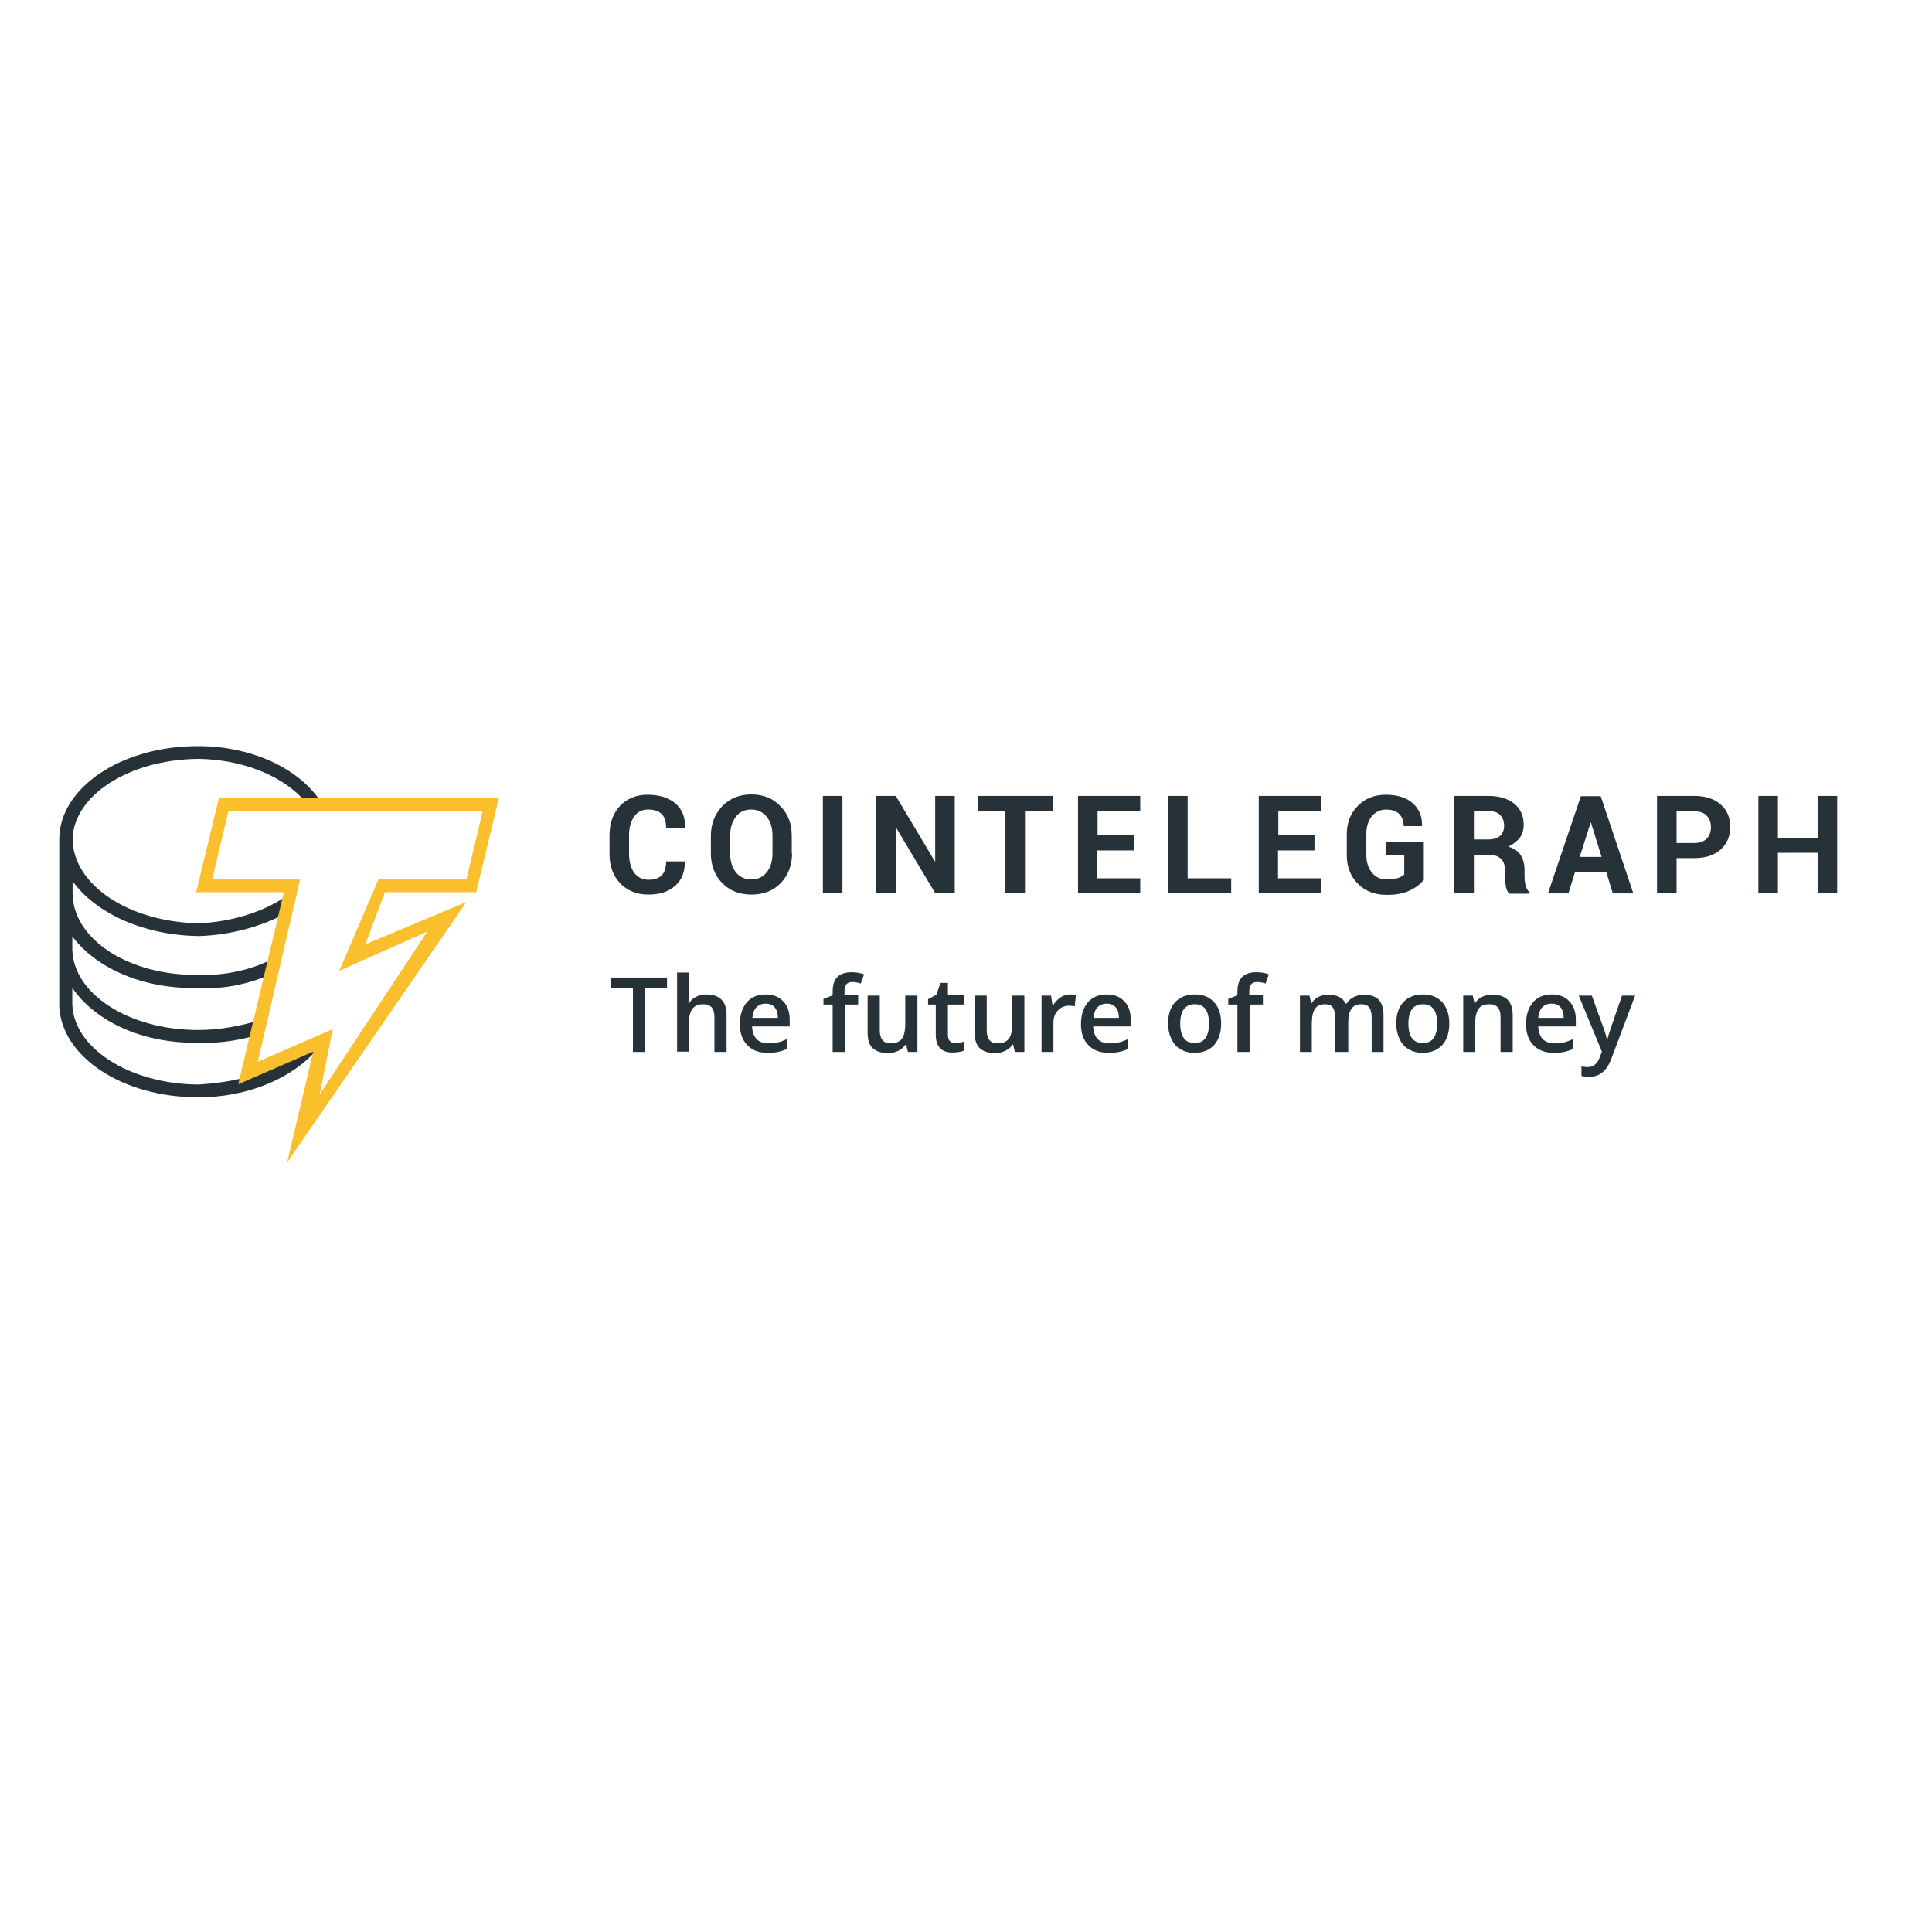
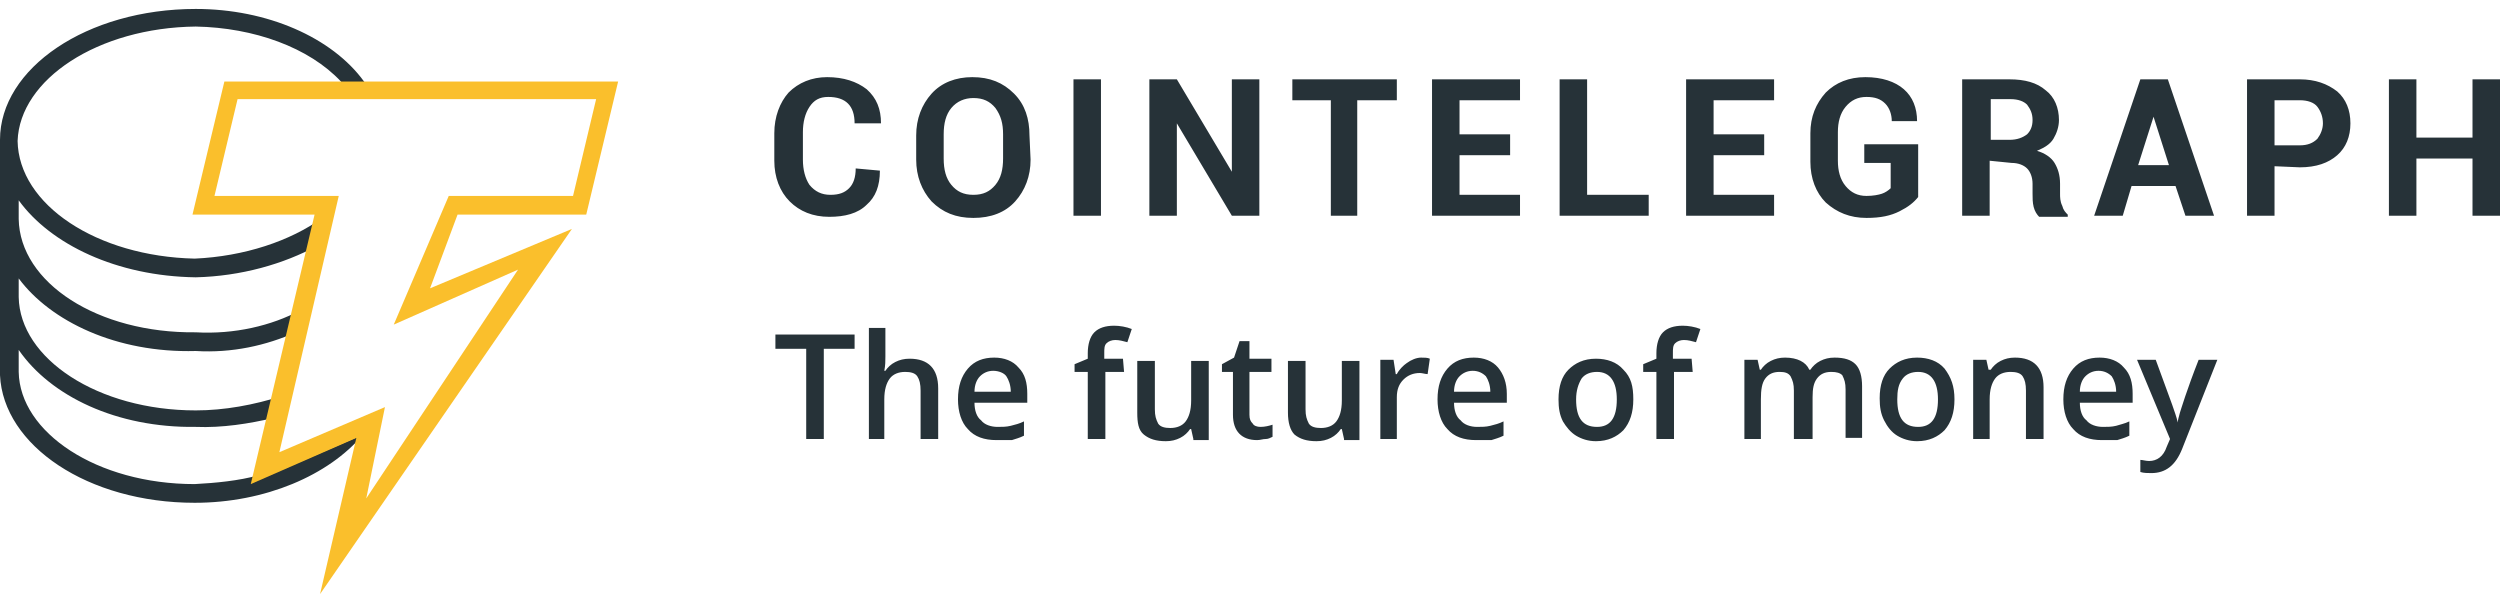
- <svg xmlns="http://www.w3.org/2000/svg" version="1.1" id="layer" x="0px" y="0px" viewBox="0 0 652 652" style="enable-background:new 0 0 652 652;" xml:space="preserve">
+ <svg xmlns="http://www.w3.org/2000/svg" version="1.1" id="layer" x="0px" y="0px" viewBox="0 0 227.3 53.2" style="enable-background:new 0 0 227.3 53.2;" xml:space="preserve" width="1024px" height="247px">
  <style type="text/css">
	.st0{fill:#263238;}
	.st1{fill:#FABF2C;}
</style>
  <g id="Page-1">
    <g id="CT-logo-BlackYellow-tag">
      <g id="Atoms_x2F_Icons_x2F_logos_x2F_CT-GY-icon">
        <g id="Group">
-           <path id="Shape" class="st0" d="M107.1,354l-25,10.9v-1.1c-4.8,1.2-10.2,1.9-15.2,2.2c-23.6-0.2-42.2-12.6-42.5-27.2v-5.4      c7.7,11.2,23.5,18.8,42.5,18.5c6.4,0.3,13-0.7,18.5-2.2l2.2-5.4c-6.5,2-13.7,3.3-20.7,3.3c-23.6,0-42.2-12.3-42.5-27.2v-4.4      c7.7,10.4,23.5,17.9,42.5,17.4c8.6,0.5,16.9-1.3,24-4.4l1.1-5.4c-6.9,3.6-15.8,5.7-25,5.4c-23.6,0.3-42.2-12-42.5-27.2v-4.4      c7.7,10.6,23.5,18.2,42.5,18.5c10.8-0.3,21-3.2,29.4-7.6l1.1-6.5c-7.6,5.6-18.7,9.3-30.5,9.8c-23.6-0.5-42.2-12.9-42.5-28.3      c0.2-14.7,18.9-27,42.5-27.2c14,0.2,27.1,5.1,34.8,13.1l0.8,1.3l5.5,0l-0.8-1.3c-7.7-10.5-23.2-17.4-40.3-17.4      C40.8,251.7,20,266,20,283.2v1.1v55.5c0.9,16.8,21.2,30.5,46.8,30.5C83.7,370.4,99,363.7,107.1,354z" />
-           <path id="Shape_1_" class="st1" d="M96.9,392.3l8.8-37.4l-25.3,11l15.4-64.8H66.2l7.7-31.9h94.5l-7.7,31.9h-30.8l-6.6,17.6      l34.1-14.3L96.9,392.3z M112.3,347.3l-4.4,22l36.3-54.9l-29.7,13.2l13.2-30.8h29.7l5.5-23.1H77.1l-5.5,23.1h29.7L87,358.3      L112.3,347.3z" />
+           <path id="Shape" class="st0" d="M33,38.7l-9.5,4.1v-0.4c-1.8,0.5-3.9,0.7-5.8,0.8C8.8,43.2,1.8,38.5,1.7,33v-2      c2.9,4.2,8.9,7.1,16.1,7c2.4,0.1,4.9-0.3,7-0.8l0.8-2c-2.5,0.8-5.2,1.3-7.8,1.3c-8.9,0-16-4.7-16.1-10.3v-1.7      c2.9,3.9,8.9,6.8,16.1,6.6c3.3,0.2,6.4-0.5,9.1-1.7l0.4-2c-2.6,1.4-6,2.2-9.5,2c-8.9,0.1-16-4.5-16.1-10.3v-1.7      c2.9,4,8.9,6.9,16.1,7c4.1-0.1,8-1.2,11.1-2.9l0.4-2.5c-2.9,2.1-7.1,3.5-11.6,3.7c-8.9-0.2-16-4.9-16.1-10.7      C1.8,6.4,8.9,1.7,17.8,1.6c5.3,0.1,10.3,1.9,13.2,5l0.3,0.5h2.1l-0.3-0.5C30.2,2.6,24.3,0,17.8,0C7.9,0,0,5.4,0,11.9v0.4v21      c0.3,6.4,8,11.6,17.7,11.6C24.1,44.9,29.9,42.4,33,38.7z" />
+           <path id="Shape_1_" class="st1" d="M29.1,53.2l3.3-14.2l-9.6,4.2l5.8-24.5H17.5l2.9-12.1h35.8l-2.9,12.1H41.6l-2.5,6.7l12.9-5.4      L29.1,53.2z M35,36.2l-1.7,8.3l13.8-20.8l-11.3,5l5-11.7h11.3l2.1-8.8H21.6L19.5,17h11.3l-5.4,23.3L35,36.2z" />
        </g>
      </g>
-       <path id="Shape_2_" class="st0" d="M231.1,290.6l0,0.1c0.1,3.5-1,6.2-3.2,8.2s-5.2,3-9.1,3c-3.9,0-7.1-1.3-9.5-3.8    s-3.6-5.8-3.6-9.8v-6.5c0-4,1.2-7.3,3.5-9.8c2.4-2.5,5.5-3.8,9.3-3.8c4,0,7.1,1,9.4,2.9c2.3,2,3.4,4.7,3.3,8.2l0,0.1h-6.4    c0-2.1-0.5-3.7-1.5-4.7c-1-1-2.6-1.5-4.7-1.5c-2,0-3.5,0.8-4.6,2.4s-1.7,3.6-1.7,6.1v6.6c0,2.5,0.6,4.6,1.7,6.2    c1.2,1.6,2.8,2.4,4.9,2.4c2,0,3.4-0.5,4.4-1.5s1.5-2.6,1.5-4.7H231.1z M267.3,288c0,4-1.3,7.4-3.8,10s-5.8,3.9-9.9,3.9    c-4.1,0-7.3-1.3-9.9-3.9c-2.5-2.6-3.8-6-3.8-10v-5.9c0-4,1.3-7.3,3.8-10c2.5-2.6,5.8-4,9.8-4c4.1,0,7.4,1.3,9.9,4    c2.6,2.6,3.8,6,3.8,10V288z M260.7,282c0-2.6-0.6-4.6-1.9-6.3c-1.3-1.6-3-2.5-5.3-2.5c-2.2,0-4,0.8-5.2,2.5    c-1.2,1.6-1.9,3.7-1.9,6.3v5.9c0,2.6,0.6,4.7,1.9,6.4c1.2,1.6,3,2.5,5.2,2.5c2.3,0,4-0.8,5.3-2.5c1.3-1.6,1.9-3.8,1.9-6.4V282z     M284.3,301.4h-6.6v-32.8h6.6V301.4z M322.2,301.4h-6.6l-13.2-22.1l-0.1,0v22.1h-6.6v-32.8h6.6l13.2,22.1l0.1,0v-22.1h6.6V301.4z     M355.3,273.7h-9.4v27.7h-6.6v-27.7h-9.2v-5.1h25.2V273.7z M382.5,287h-12.2v9.4h14.5v5h-21v-32.8h21v5.1h-14.4v8.2h12.2V287z     M400.8,296.4h14.7v5h-21.3v-32.8h6.6V296.4z M443.5,287h-12.2v9.4h14.5v5h-21v-32.8h21v5.1h-14.4v8.2h12.2V287z M480.4,297    c-1,1.3-2.5,2.5-4.6,3.5c-2,1-4.6,1.5-7.8,1.5c-4,0-7.2-1.2-9.7-3.7s-3.8-5.7-3.8-9.7v-6.9c0-4,1.2-7.2,3.7-9.7    c2.4-2.5,5.6-3.8,9.4-3.8c4,0,7.1,1,9.2,2.9c2.1,1.9,3.2,4.4,3.1,7.6l0,0.1h-6.2c0-1.7-0.5-3.1-1.5-4.1c-1-1-2.5-1.5-4.4-1.5    c-2,0-3.6,0.8-4.9,2.3c-1.2,1.6-1.8,3.6-1.8,6v6.9c0,2.5,0.6,4.5,1.9,6.1c1.3,1.6,3,2.3,5.1,2.3c1.6,0,2.8-0.2,3.7-0.5    c0.9-0.3,1.6-0.7,2.1-1.2v-6.4h-6.3v-4.6h12.9V297z M497.4,288.3v13.1h-6.6v-32.8h11.4c3.7,0,6.7,0.9,8.8,2.6    c2.1,1.7,3.2,4.1,3.2,7.1c0,1.7-0.4,3.1-1.3,4.4c-0.9,1.2-2.2,2.2-3.9,3c1.9,0.6,3.3,1.5,4.2,2.9c0.8,1.3,1.3,3,1.3,5v2.4    c0,0.9,0.1,1.9,0.4,2.9c0.2,1,0.7,1.7,1.3,2.2v0.5h-6.8c-0.6-0.5-1-1.3-1.2-2.4c-0.2-1.1-0.3-2.2-0.3-3.2v-2.3    c0-1.6-0.4-2.9-1.3-3.8c-0.9-0.9-2.2-1.4-3.8-1.4H497.4z M497.4,283.3h4.7c1.8,0,3.2-0.4,4.1-1.2s1.4-1.9,1.4-3.5    c0-1.5-0.5-2.7-1.4-3.6c-0.9-0.9-2.2-1.3-4-1.3h-4.8V283.3z M542.1,294.4h-10.6l-2.2,7.1h-6.9l11.1-32.8h6.7l11,32.8h-6.9    L542.1,294.4z M533.1,289.2h7.4l-3.6-11.6h-0.1L533.1,289.2z M565.8,289.5v11.9h-6.6v-32.8h12.6c3.8,0,6.7,1,8.9,2.9    s3.2,4.5,3.2,7.6c0,3.1-1.1,5.7-3.2,7.6c-2.2,1.9-5.1,2.9-8.9,2.9H565.8z M565.8,284.5h6c1.8,0,3.2-0.5,4.2-1.5    c0.9-1,1.4-2.3,1.4-3.8c0-1.6-0.5-2.9-1.4-3.9c-0.9-1-2.3-1.5-4.2-1.5h-6V284.5z M620,301.4h-6.6v-13.6h-13.4v13.6h-6.6v-32.8h6.6    v14.1h13.4v-14.1h6.6V301.4z" />
+       <path id="Shape_2_" class="st0" d="M80,14.7L80,14.7c0,1.4-0.4,2.4-1.2,3.1c-0.8,0.8-2,1.1-3.4,1.1c-1.5,0-2.7-0.5-3.6-1.4    c-0.9-0.9-1.4-2.2-1.4-3.7v-2.5c0-1.5,0.5-2.8,1.3-3.7c0.9-0.9,2.1-1.4,3.5-1.4c1.5,0,2.7,0.4,3.6,1.1c0.9,0.8,1.3,1.8,1.3,3.1v0    h-2.4c0-0.8-0.2-1.4-0.6-1.8c-0.4-0.4-1-0.6-1.8-0.6c-0.8,0-1.3,0.3-1.7,0.9s-0.6,1.4-0.6,2.3v2.5c0,0.9,0.2,1.7,0.6,2.3    c0.5,0.6,1.1,0.9,1.9,0.9c0.8,0,1.3-0.2,1.7-0.6c0.4-0.4,0.6-1,0.6-1.8L80,14.7L80,14.7z M93.7,13.7c0,1.5-0.5,2.8-1.4,3.8    c-0.9,1-2.2,1.5-3.8,1.5s-2.8-0.5-3.8-1.5c-0.9-1-1.4-2.3-1.4-3.8v-2.2c0-1.5,0.5-2.8,1.4-3.8c0.9-1,2.2-1.5,3.7-1.5    c1.6,0,2.8,0.5,3.8,1.5c1,1,1.4,2.3,1.4,3.8L93.7,13.7L93.7,13.7z M91.2,11.4c0-1-0.2-1.7-0.7-2.4c-0.5-0.6-1.1-0.9-2-0.9    c-0.8,0-1.5,0.3-2,0.9c-0.5,0.6-0.7,1.4-0.7,2.4v2.2c0,1,0.2,1.8,0.7,2.4c0.5,0.6,1.1,0.9,2,0.9c0.9,0,1.5-0.3,2-0.9    c0.5-0.6,0.7-1.4,0.7-2.4V11.4z M100.1,18.8h-2.5V6.4h2.5V18.8z M114.5,18.8H112l-5-8.4h0v8.4h-2.5V6.4h2.5l5,8.4h0V6.4h2.5V18.8z     M127,8.3h-3.6v10.5H121V8.3h-3.5V6.4h9.5V8.3z M137.3,13.3h-4.6v3.6h5.5v1.9h-8V6.4h8v1.9h-5.5v3.1h4.6L137.3,13.3L137.3,13.3z     M144.3,16.9h5.6v1.9h-8.1V6.4h2.5L144.3,16.9L144.3,16.9z M160.4,13.3h-4.6v3.6h5.5v1.9h-8V6.4h8v1.9h-5.5v3.1h4.6L160.4,13.3    L160.4,13.3z M174.4,17.1c-0.4,0.5-0.9,0.9-1.7,1.3c-0.8,0.4-1.7,0.6-3,0.6c-1.5,0-2.7-0.5-3.7-1.4c-0.9-0.9-1.4-2.2-1.4-3.7v-2.6    c0-1.5,0.5-2.7,1.4-3.7c0.9-0.9,2.1-1.4,3.6-1.4c1.5,0,2.7,0.4,3.5,1.1c0.8,0.7,1.2,1.7,1.2,2.9v0h-2.3c0-0.6-0.2-1.2-0.6-1.6    c-0.4-0.4-0.9-0.6-1.7-0.6c-0.8,0-1.4,0.3-1.9,0.9c-0.5,0.6-0.7,1.4-0.7,2.3v2.6c0,0.9,0.2,1.7,0.7,2.3c0.5,0.6,1.1,0.9,1.9,0.9    c0.6,0,1.1-0.1,1.4-0.2s0.6-0.3,0.8-0.5V14h-2.4v-1.7h4.9L174.4,17.1L174.4,17.1z M180.9,13.8v5h-2.5V6.4h4.3c1.4,0,2.5,0.3,3.3,1    c0.8,0.6,1.2,1.6,1.2,2.7c0,0.6-0.2,1.2-0.5,1.7c-0.3,0.5-0.8,0.8-1.5,1.1c0.7,0.2,1.3,0.6,1.6,1.1c0.3,0.5,0.5,1.1,0.5,1.9v0.9    c0,0.3,0,0.7,0.2,1.1c0.1,0.4,0.3,0.6,0.5,0.8v0.2h-2.6c-0.2-0.2-0.4-0.5-0.5-0.9c-0.1-0.4-0.1-0.8-0.1-1.2v-0.9    c0-0.6-0.2-1.1-0.5-1.4c-0.3-0.3-0.8-0.5-1.4-0.5L180.9,13.8L180.9,13.8z M180.9,11.9h1.8c0.7,0,1.2-0.2,1.6-0.5    c0.3-0.3,0.5-0.7,0.5-1.3c0-0.6-0.2-1-0.5-1.4c-0.3-0.3-0.8-0.5-1.5-0.5h-1.8V11.9L180.9,11.9z M197.8,16.1h-4l-0.8,2.7h-2.6    l4.2-12.4h2.5l4.2,12.4h-2.6L197.8,16.1z M194.4,14.2h2.8l-1.4-4.4h0L194.4,14.2z M206.8,14.3v4.5h-2.5V6.4h4.8    c1.4,0,2.5,0.4,3.4,1.1c0.8,0.7,1.2,1.7,1.2,2.9s-0.4,2.2-1.2,2.9c-0.8,0.7-1.9,1.1-3.4,1.1L206.8,14.3L206.8,14.3z M206.8,12.4    h2.3c0.7,0,1.2-0.2,1.6-0.6c0.3-0.4,0.5-0.9,0.5-1.4c0-0.6-0.2-1.1-0.5-1.5c-0.3-0.4-0.9-0.6-1.6-0.6h-2.3V12.4z M227.3,18.8h-2.5    v-5.2h-5.1v5.2h-2.5V6.4h2.5v5.3h5.1V6.4h2.5V18.8z" />
      <g id="Tag_x2F_The-future-of-money-_x2014_-dark-grey" transform="translate(169, 69)">
-         <path id="The-future-of-money" class="st0" d="M48.7,286h-4.1v-21.6h-7.4v-3.5h18.9v3.5h-7.4V286z M76.2,286h-4.1v-11.7     c0-1.5-0.3-2.6-0.9-3.3c-0.6-0.7-1.5-1.1-2.8-1.1c-1.7,0-2.9,0.5-3.7,1.5c-0.8,1-1.2,2.7-1.2,5.1v9.4h-4v-26.7h4v6.8     c0,1.1-0.1,2.2-0.2,3.5h0.3c0.5-0.9,1.3-1.6,2.3-2.1s2.1-0.8,3.4-0.8c4.6,0,6.9,2.3,6.9,7V286z M90.1,286.3c-3,0-5.3-0.9-6.9-2.6     c-1.7-1.7-2.5-4.1-2.5-7.1c0-3.1,0.8-5.5,2.3-7.3c1.5-1.8,3.7-2.7,6.4-2.7c2.5,0,4.5,0.8,5.9,2.3c1.5,1.5,2.2,3.6,2.2,6.3v2.2     H84.8c0.1,1.8,0.6,3.3,1.5,4.2c0.9,1,2.3,1.5,4,1.5c1.1,0,2.2-0.1,3.1-0.3c1-0.2,2-0.6,3.1-1.1v3.3c-1,0.5-2,0.8-3,1     C92.6,286.2,91.4,286.3,90.1,286.3z M89.4,269.7c-1.3,0-2.3,0.4-3.1,1.2c-0.8,0.8-1.2,2-1.4,3.6h8.6c0-1.6-0.4-2.8-1.1-3.6     C91.7,270.1,90.7,269.7,89.4,269.7z M120.7,270h-4.6V286h-4.1V270h-3.1v-1.9l3.1-1.2v-1.2c0-2.2,0.5-3.9,1.6-5s2.7-1.6,4.8-1.6     c1.4,0,2.8,0.2,4.2,0.7l-1.1,3.1c-1-0.3-1.9-0.5-2.9-0.5c-0.9,0-1.6,0.3-2,0.8c-0.4,0.6-0.6,1.4-0.6,2.5v1.2h4.6V270z M137.4,286     l-0.6-2.5h-0.2c-0.6,0.9-1.4,1.6-2.4,2.1s-2.2,0.8-3.5,0.8c-2.3,0-4-0.6-5.2-1.7s-1.7-2.9-1.7-5.2V267h4.1v11.7     c0,1.5,0.3,2.5,0.9,3.3c0.6,0.7,1.5,1.1,2.8,1.1c1.7,0,2.9-0.5,3.7-1.5c0.8-1,1.2-2.7,1.2-5.1V267h4.1v19H137.4z M153.4,283     c1,0,2-0.2,3-0.5v3c-0.4,0.2-1,0.4-1.7,0.5c-0.7,0.1-1.4,0.2-2.2,0.2c-3.8,0-5.7-2-5.7-6V270h-2.6v-1.8l2.8-1.5l1.4-4h2.5v4.2     h5.4v3.1h-5.4v10.2c0,1,0.2,1.7,0.7,2.2C151.9,282.8,152.6,283,153.4,283z M173.5,286l-0.6-2.5h-0.2c-0.6,0.9-1.4,1.6-2.4,2.1     c-1,0.5-2.2,0.8-3.5,0.8c-2.3,0-4-0.6-5.2-1.7c-1.1-1.1-1.7-2.9-1.7-5.2V267h4.1v11.7c0,1.5,0.3,2.5,0.9,3.3     c0.6,0.7,1.5,1.1,2.8,1.1c1.7,0,2.9-0.5,3.7-1.5s1.2-2.7,1.2-5.1V267h4.1v19H173.5z M192.1,266.6c0.8,0,1.5,0.1,2,0.2l-0.4,3.8     c-0.6-0.1-1.2-0.2-1.8-0.2c-1.6,0-2.9,0.5-3.9,1.6c-1,1.1-1.5,2.4-1.5,4.1v9.9h-4v-19h3.2l0.5,3.3h0.2c0.6-1.1,1.5-2,2.5-2.7     C189.8,267,190.9,266.6,192.1,266.6z M205.2,286.3c-3,0-5.3-0.9-6.9-2.6c-1.7-1.7-2.5-4.1-2.5-7.1c0-3.1,0.8-5.5,2.3-7.3     c1.5-1.8,3.7-2.7,6.4-2.7c2.5,0,4.5,0.8,5.9,2.3c1.5,1.5,2.2,3.6,2.2,6.3v2.2h-12.7c0.1,1.8,0.6,3.3,1.5,4.2c0.9,1,2.3,1.5,4,1.5     c1.1,0,2.2-0.1,3.1-0.3c1-0.2,2-0.6,3.1-1.1v3.3c-1,0.5-2,0.8-3,1C207.6,286.2,206.5,286.3,205.2,286.3z M204.5,269.7     c-1.3,0-2.3,0.4-3.1,1.2c-0.8,0.8-1.2,2-1.4,3.6h8.6c0-1.6-0.4-2.8-1.1-3.6C206.7,270.1,205.7,269.7,204.5,269.7z M243.1,276.4     c0,3.1-0.8,5.5-2.4,7.3c-1.6,1.7-3.8,2.6-6.6,2.6c-1.8,0-3.3-0.4-4.7-1.2s-2.4-2-3.1-3.5c-0.7-1.5-1.1-3.2-1.1-5.2     c0-3.1,0.8-5.5,2.4-7.2s3.8-2.6,6.7-2.6c2.7,0,4.9,0.9,6.5,2.7S243.1,273.4,243.1,276.4z M229.3,276.4c0,4.4,1.6,6.6,4.9,6.6     c3.2,0,4.8-2.2,4.8-6.6c0-4.3-1.6-6.5-4.8-6.5c-1.7,0-2.9,0.6-3.7,1.7C229.7,272.7,229.3,274.3,229.3,276.4z M257.3,270h-4.6V286     h-4.1V270h-3.1v-1.9l3.1-1.2v-1.2c0-2.2,0.5-3.9,1.6-5s2.7-1.6,4.8-1.6c1.4,0,2.8,0.2,4.2,0.7l-1.1,3.1c-1-0.3-1.9-0.5-2.9-0.5     c-0.9,0-1.6,0.3-2,0.8s-0.6,1.4-0.6,2.5v1.2h4.6V270z M285.7,286h-4.1v-11.7c0-1.5-0.3-2.5-0.8-3.3c-0.5-0.7-1.4-1.1-2.6-1.1     c-1.6,0-2.7,0.5-3.4,1.5c-0.7,1-1.1,2.7-1.1,5.1v9.5h-4v-19h3.2l0.6,2.5h0.2c0.5-0.9,1.3-1.6,2.3-2.1s2.1-0.7,3.3-0.7     c2.9,0,4.9,1,5.8,3h0.3c0.6-0.9,1.4-1.7,2.4-2.2s2.2-0.8,3.5-0.8c2.3,0,3.9,0.6,5,1.7c1,1.1,1.6,2.9,1.6,5.2V286h-4v-11.7     c0-1.5-0.3-2.5-0.8-3.3c-0.6-0.7-1.4-1.1-2.6-1.1c-1.6,0-2.7,0.5-3.4,1.5c-0.7,1-1.1,2.5-1.1,4.5V286z M320.1,276.4     c0,3.1-0.8,5.5-2.4,7.3c-1.6,1.7-3.8,2.6-6.6,2.6c-1.8,0-3.3-0.4-4.7-1.2c-1.4-0.8-2.4-2-3.1-3.5c-0.7-1.5-1.1-3.2-1.1-5.2     c0-3.1,0.8-5.5,2.4-7.2s3.8-2.6,6.7-2.6c2.7,0,4.9,0.9,6.5,2.7C319.3,271.1,320.1,273.4,320.1,276.4z M306.3,276.4     c0,4.4,1.6,6.6,4.9,6.6c3.2,0,4.8-2.2,4.8-6.6c0-4.3-1.6-6.5-4.8-6.5c-1.7,0-2.9,0.6-3.7,1.7     C306.7,272.7,306.3,274.3,306.3,276.4z M341.5,286h-4.1v-11.7c0-1.5-0.3-2.6-0.9-3.3c-0.6-0.7-1.5-1.1-2.8-1.1     c-1.7,0-3,0.5-3.7,1.5s-1.2,2.7-1.2,5.1v9.5h-4v-19h3.2l0.6,2.5h0.2c0.6-0.9,1.4-1.6,2.4-2.1s2.2-0.7,3.5-0.7     c4.6,0,6.8,2.3,6.8,7V286z M355.4,286.3c-3,0-5.3-0.9-6.9-2.6c-1.7-1.7-2.5-4.1-2.5-7.1c0-3.1,0.8-5.5,2.3-7.3     c1.5-1.8,3.7-2.7,6.4-2.7c2.5,0,4.5,0.8,5.9,2.3c1.5,1.5,2.2,3.6,2.2,6.3v2.2h-12.7c0.1,1.8,0.6,3.3,1.5,4.2c0.9,1,2.3,1.5,4,1.5     c1.1,0,2.2-0.1,3.1-0.3s2-0.6,3.1-1.1v3.3c-1,0.5-2,0.8-3,1C357.8,286.2,356.7,286.3,355.4,286.3z M354.6,269.7     c-1.3,0-2.3,0.4-3.1,1.2c-0.8,0.8-1.2,2-1.4,3.6h8.6c0-1.6-0.4-2.8-1.1-3.6C356.9,270.1,355.9,269.7,354.6,269.7z M363.8,267h4.4     l3.9,10.8c0.6,1.5,1,3,1.2,4.3h0.1c0.1-0.6,0.3-1.4,0.6-2.3c0.3-0.9,1.7-5.2,4.4-12.8h4.4l-8.1,21.5c-1.5,3.9-3.9,5.9-7.4,5.9     c-0.9,0-1.8-0.1-2.6-0.3v-3.2c0.6,0.1,1.3,0.2,2.1,0.2c1.9,0,3.3-1.1,4.1-3.4l0.7-1.8L363.8,267z" />
+         <path id="The-future-of-money" class="st0" d="M-94.1-29.9h-1.6v-8.2h-2.8v-1.3h7.2v1.3h-2.8C-94.1-38.1-94.1-29.9-94.1-29.9z      M-83.7-29.9h-1.6v-4.4c0-0.6-0.1-1-0.3-1.3c-0.2-0.3-0.6-0.4-1.1-0.4c-0.6,0-1.1,0.2-1.4,0.6c-0.3,0.4-0.5,1-0.5,1.9v3.6H-90     v-10.1h1.5v2.6c0,0.4,0,0.8-0.1,1.3h0.1c0.2-0.3,0.5-0.6,0.9-0.8c0.4-0.2,0.8-0.3,1.3-0.3c1.7,0,2.6,0.9,2.6,2.7V-29.9z      M-78.4-29.8c-1.1,0-2-0.3-2.6-1c-0.6-0.6-0.9-1.6-0.9-2.7c0-1.2,0.3-2.1,0.9-2.8s1.4-1,2.4-1c0.9,0,1.7,0.3,2.2,0.9     c0.6,0.6,0.8,1.4,0.8,2.4v0.8h-4.8c0,0.7,0.2,1.3,0.6,1.6c0.3,0.4,0.9,0.6,1.5,0.6c0.4,0,0.8,0,1.2-0.1c0.4-0.1,0.8-0.2,1.2-0.4     v1.3c-0.4,0.2-0.8,0.3-1.1,0.4C-77.5-29.8-77.9-29.8-78.4-29.8z M-78.7-36.1c-0.5,0-0.9,0.2-1.2,0.5c-0.3,0.3-0.5,0.8-0.5,1.4     h3.3c0-0.6-0.2-1.1-0.4-1.4S-78.2-36.1-78.7-36.1z M-66.8-36h-1.7v6.1h-1.6V-36h-1.2v-0.7l1.2-0.5v-0.5c0-0.8,0.2-1.5,0.6-1.9     c0.4-0.4,1-0.6,1.8-0.6c0.5,0,1.1,0.1,1.6,0.3l-0.4,1.2c-0.4-0.1-0.7-0.2-1.1-0.2c-0.3,0-0.6,0.1-0.8,0.3     c-0.2,0.2-0.2,0.5-0.2,0.9v0.5h1.7L-66.8-36L-66.8-36z M-60.5-29.9l-0.2-0.9h-0.1c-0.2,0.3-0.5,0.6-0.9,0.8s-0.8,0.3-1.3,0.3     c-0.9,0-1.5-0.2-2-0.6c-0.5-0.4-0.6-1.1-0.6-2v-4.7h1.6v4.4c0,0.6,0.1,0.9,0.3,1.3c0.2,0.3,0.6,0.4,1.1,0.4     c0.6,0,1.1-0.2,1.4-0.6c0.3-0.4,0.5-1,0.5-1.9v-3.6h1.6v7.2H-60.5z M-54.4-31c0.4,0,0.8-0.1,1.1-0.2v1.1     c-0.2,0.1-0.4,0.2-0.6,0.2c-0.3,0-0.5,0.1-0.8,0.1c-1.4,0-2.2-0.8-2.2-2.3V-36h-1v-0.7l1.1-0.6l0.5-1.5h0.9v1.6h2v1.2h-2v3.9     c0,0.4,0.1,0.6,0.3,0.8C-55-31.1-54.7-31-54.4-31z M-46.8-29.9l-0.2-0.9h-0.1c-0.2,0.3-0.5,0.6-0.9,0.8s-0.8,0.3-1.3,0.3     c-0.9,0-1.5-0.2-2-0.6c-0.4-0.4-0.6-1.1-0.6-2v-4.7h1.6v4.4c0,0.6,0.1,0.9,0.3,1.3c0.2,0.3,0.6,0.4,1.1,0.4     c0.6,0,1.1-0.2,1.4-0.6c0.3-0.4,0.5-1,0.5-1.9v-3.6h1.6v7.2H-46.8z M-39.8-37.3c0.3,0,0.6,0,0.8,0.1l-0.2,1.4     c-0.2,0-0.5-0.1-0.7-0.1c-0.6,0-1.1,0.2-1.5,0.6c-0.4,0.4-0.6,0.9-0.6,1.6v3.8h-1.5v-7.2h1.2l0.2,1.3h0.1c0.2-0.4,0.6-0.8,0.9-1     C-40.7-37.1-40.2-37.3-39.8-37.3z M-34.8-29.8c-1.1,0-2-0.3-2.6-1c-0.6-0.6-0.9-1.6-0.9-2.7c0-1.2,0.3-2.1,0.9-2.8     c0.6-0.7,1.4-1,2.4-1c0.9,0,1.7,0.3,2.2,0.9C-32.3-35.8-32-35-32-34v0.8h-4.8c0,0.7,0.2,1.3,0.6,1.6c0.3,0.4,0.9,0.6,1.5,0.6     c0.4,0,0.8,0,1.2-0.1c0.4-0.1,0.8-0.2,1.2-0.4v1.3c-0.4,0.2-0.8,0.3-1.1,0.4C-33.9-29.8-34.3-29.8-34.8-29.8z M-35.1-36.1     c-0.5,0-0.9,0.2-1.2,0.5c-0.3,0.3-0.5,0.8-0.5,1.4h3.3c0-0.6-0.2-1.1-0.4-1.4C-34.2-35.9-34.6-36.1-35.1-36.1z M-20.5-33.5     c0,1.2-0.3,2.1-0.9,2.8c-0.6,0.6-1.4,1-2.5,1c-0.7,0-1.3-0.2-1.8-0.5c-0.5-0.3-0.9-0.8-1.2-1.3c-0.3-0.6-0.4-1.2-0.4-2     c0-1.2,0.3-2.1,0.9-2.7c0.6-0.6,1.4-1,2.5-1c1,0,1.9,0.3,2.5,1C-20.7-35.5-20.5-34.7-20.5-33.5z M-25.7-33.5     c0,1.7,0.6,2.5,1.9,2.5c1.2,0,1.8-0.8,1.8-2.5c0-1.6-0.6-2.5-1.8-2.5c-0.6,0-1.1,0.2-1.4,0.6C-25.5-34.9-25.7-34.3-25.7-33.5z      M-15.1-36h-1.7v6.1h-1.6V-36h-1.2v-0.7l1.2-0.5v-0.5c0-0.8,0.2-1.5,0.6-1.9c0.4-0.4,1-0.6,1.8-0.6c0.5,0,1.1,0.1,1.6,0.3     l-0.4,1.2c-0.4-0.1-0.7-0.2-1.1-0.2c-0.3,0-0.6,0.1-0.8,0.3c-0.2,0.2-0.2,0.5-0.2,0.9v0.5h1.7L-15.1-36L-15.1-36z M-4.3-29.9     h-1.6v-4.4c0-0.6-0.1-0.9-0.3-1.3c-0.2-0.3-0.5-0.4-1-0.4c-0.6,0-1,0.2-1.3,0.6c-0.3,0.4-0.4,1-0.4,1.9v3.6h-1.5v-7.2h1.2     l0.2,0.9h0.1c0.2-0.3,0.5-0.6,0.9-0.8c0.4-0.2,0.8-0.3,1.3-0.3c1.1,0,1.9,0.4,2.2,1.1h0.1c0.2-0.3,0.5-0.6,0.9-0.8     c0.4-0.2,0.8-0.3,1.3-0.3c0.9,0,1.5,0.2,1.9,0.6c0.4,0.4,0.6,1.1,0.6,2v4.7h-1.5v-4.4c0-0.6-0.1-0.9-0.3-1.3     C-1.7-35.9-2-36-2.5-36c-0.6,0-1,0.2-1.3,0.6c-0.3,0.4-0.4,0.9-0.4,1.7v3.8H-4.3z M8.7-33.5c0,1.2-0.3,2.1-0.9,2.8     c-0.6,0.6-1.4,1-2.5,1c-0.7,0-1.3-0.2-1.8-0.5C3-30.5,2.6-31,2.3-31.6s-0.4-1.2-0.4-2c0-1.2,0.3-2.1,0.9-2.7s1.4-1,2.5-1     c1,0,1.9,0.3,2.5,1C8.4-35.5,8.7-34.7,8.7-33.5z M3.5-33.5c0,1.7,0.6,2.5,1.9,2.5c1.2,0,1.8-0.8,1.8-2.5c0-1.6-0.6-2.5-1.8-2.5     c-0.6,0-1.1,0.2-1.4,0.6C3.6-34.9,3.5-34.3,3.5-33.5z M16.8-29.9h-1.6v-4.4c0-0.6-0.1-1-0.3-1.3c-0.2-0.3-0.6-0.4-1.1-0.4     c-0.6,0-1.1,0.2-1.4,0.6c-0.3,0.4-0.5,1-0.5,1.9v3.6h-1.5v-7.2h1.2l0.2,0.9H12c0.2-0.3,0.5-0.6,0.9-0.8c0.4-0.2,0.8-0.3,1.3-0.3     c1.7,0,2.6,0.9,2.6,2.7V-29.9z M22.1-29.8c-1.1,0-2-0.3-2.6-1c-0.6-0.6-0.9-1.6-0.9-2.7c0-1.2,0.3-2.1,0.9-2.8     c0.6-0.7,1.4-1,2.4-1c0.9,0,1.7,0.3,2.2,0.9c0.6,0.6,0.8,1.4,0.8,2.4v0.8h-4.8c0,0.7,0.2,1.3,0.6,1.6c0.3,0.4,0.9,0.6,1.5,0.6     c0.4,0,0.8,0,1.2-0.1c0.3-0.1,0.8-0.2,1.2-0.4v1.3c-0.4,0.2-0.8,0.3-1.1,0.4C23-29.8,22.6-29.8,22.1-29.8z M21.8-36.1     c-0.5,0-0.9,0.2-1.2,0.5c-0.3,0.3-0.5,0.8-0.5,1.4h3.3c0-0.6-0.2-1.1-0.4-1.4C22.7-35.9,22.3-36.1,21.8-36.1z M25.3-37.1h1.7     l1.5,4.1c0.2,0.6,0.4,1.1,0.5,1.6h0c0-0.2,0.1-0.5,0.2-0.9c0.1-0.3,0.6-2,1.7-4.8h1.7L29.4-29c-0.6,1.5-1.5,2.2-2.8,2.2     c-0.3,0-0.7,0-1-0.1V-28c0.2,0,0.5,0.1,0.8,0.1c0.7,0,1.3-0.4,1.6-1.3l0.3-0.7L25.3-37.1z" />
      </g>
    </g>
  </g>
</svg>
